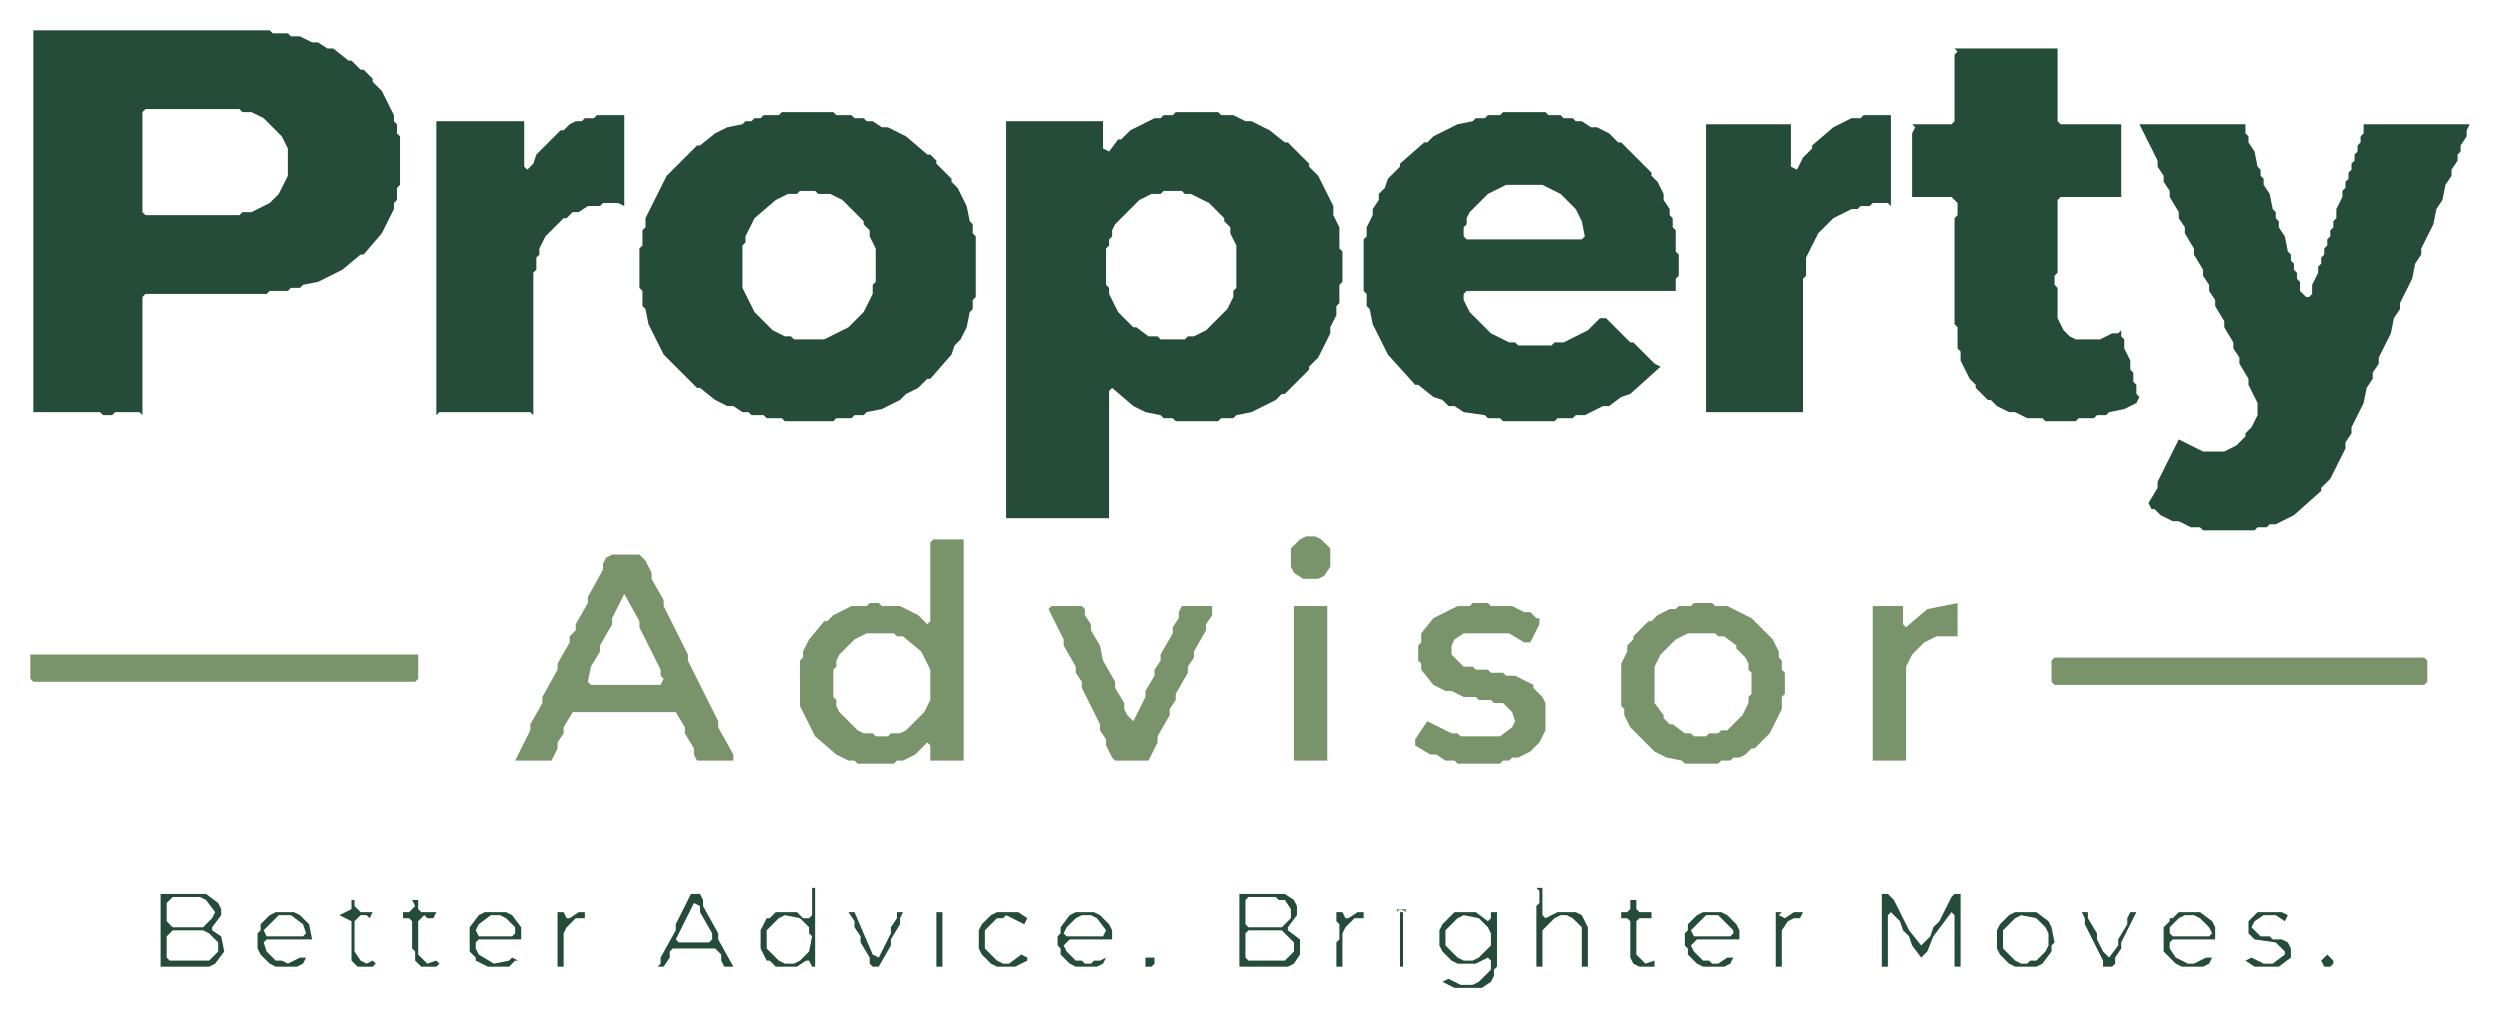
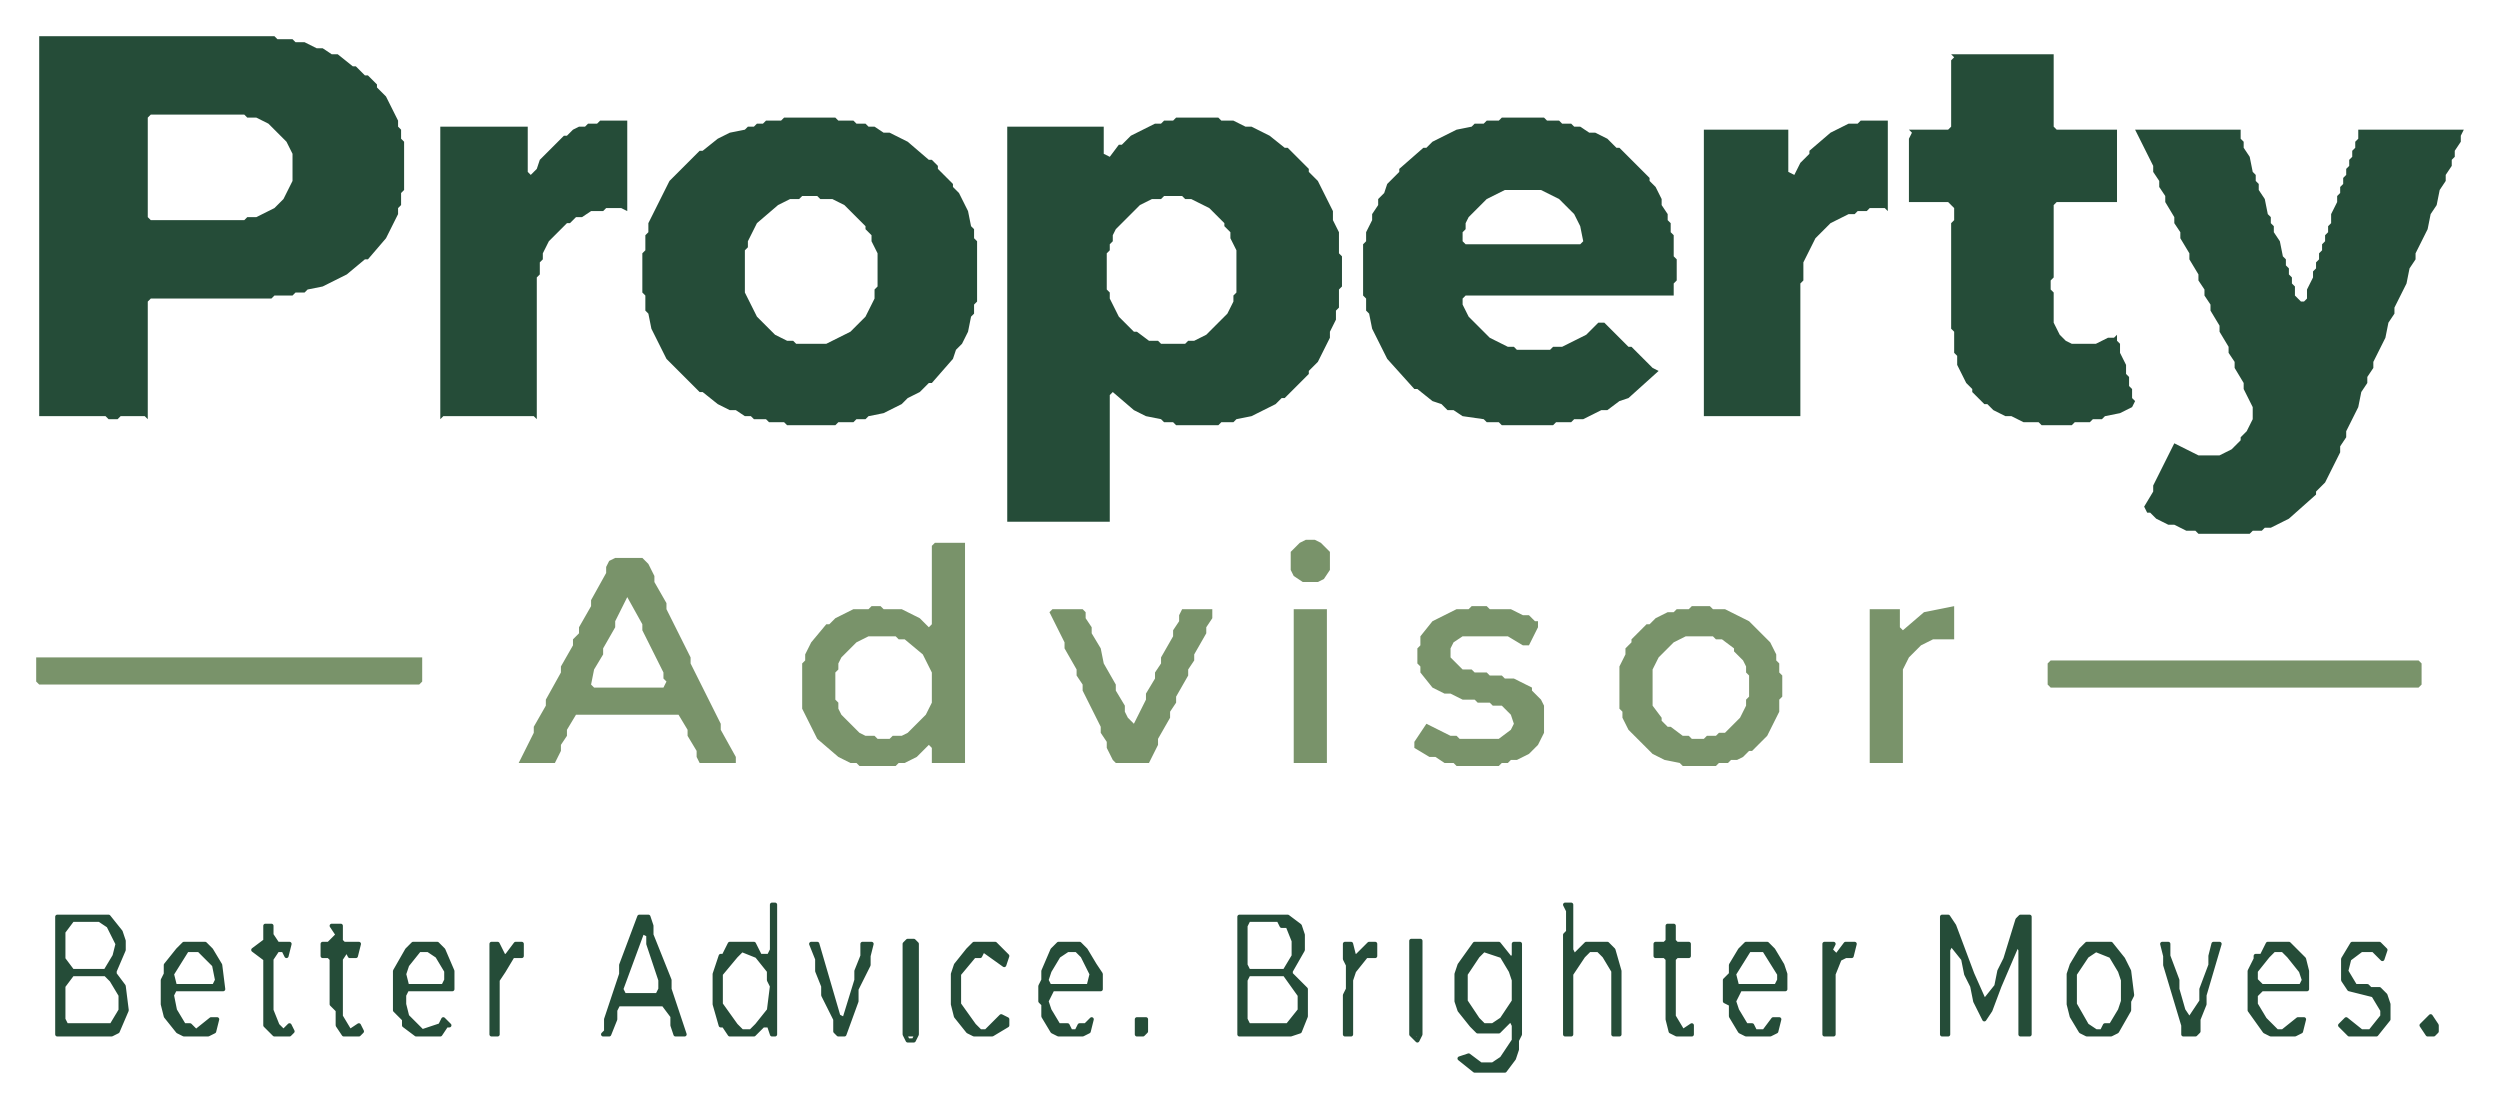
- <svg xmlns="http://www.w3.org/2000/svg" viewBox="222 763 825 336" role="img" aria-labelledby="text-title text-desc">
+ <svg xmlns="http://www.w3.org/2000/svg" viewBox="220 761 829 367" role="img" aria-labelledby="text-title text-desc">
  <g fill-rule="evenodd" clip-rule="evenodd">
-     <path fill="rgb(121,147,106)" d="M 683,1063 683,1082 685,1083 686,1082 686,1063 Z M 684,1063 686,1064 686,1082 685,1083 683,1082 683,1064 Z M 531,1063 530,1064 530,1082 531,1083 533,1083 534,1082 534,1064 533,1063 Z M 531,1063 533,1063 534,1064 534,1082 533,1083 531,1083 530,1082 530,1064 Z M 899,981 899,988 900,989 1022,989 1023,988 1023,981 1022,980 900,980 Z M 232,979 232,987 233,988 359,988 360,987 360,979 Z M 649,963 649,1014 660,1014 660,963 Z M 569,963 568,964 573,974 573,976 577,983 577,985 579,988 579,990 585,1002 585,1004 587,1007 587,1009 589,1013 590,1014 601,1014 604,1008 604,1006 608,999 608,997 610,994 610,992 614,985 614,983 616,980 616,978 620,971 620,969 622,966 622,963 612,963 611,965 611,967 609,970 609,972 605,979 605,981 603,984 603,986 600,991 600,993 596,1001 594,999 593,997 593,995 590,990 590,988 586,981 585,976 582,971 582,969 580,966 580,964 579,963 Z M 868,962 858,964 851,970 850,969 850,963 840,963 840,1014 851,1014 851,983 853,979 857,975 861,973 868,973 Z M 781,962 780,963 776,963 775,964 773,964 769,966 767,968 766,968 761,973 761,974 759,976 759,978 757,982 757,996 758,997 758,999 760,1003 768,1011 772,1013 777,1014 778,1015 789,1015 790,1014 793,1014 794,1013 796,1013 798,1012 800,1010 801,1010 806,1005 810,997 810,993 811,992 811,985 810,984 810,981 809,980 809,978 807,974 800,967 792,963 788,963 787,962 Z M 779,972 788,972 789,973 791,973 795,976 795,977 798,980 799,982 799,984 800,985 800,992 799,993 799,995 797,999 792,1004 790,1004 789,1005 786,1005 785,1006 781,1006 780,1005 778,1005 774,1002 773,1002 771,1000 771,999 768,995 768,983 770,979 775,974 Z M 703,963 695,967 691,972 691,975 690,976 690,981 691,982 691,984 695,989 699,991 701,991 705,993 709,993 710,994 714,994 715,995 718,995 721,998 722,1001 721,1003 717,1006 704,1006 703,1005 701,1005 693,1001 689,1007 689,1009 694,1012 696,1012 699,1014 702,1014 703,1015 717,1015 718,1014 720,1014 721,1013 723,1013 727,1011 730,1008 732,1004 732,995 731,993 728,990 728,989 722,986 719,986 718,985 714,985 713,984 709,984 708,983 705,983 701,979 701,976 702,974 705,972 720,972 725,975 727,975 730,969 730,967 729,967 727,965 725,965 721,963 714,963 713,962 708,962 707,963 Z M 422,947 421,949 421,951 416,960 416,962 412,969 412,971 410,973 410,975 406,982 406,984 401,993 401,995 397,1002 397,1004 392,1014 404,1014 406,1010 406,1008 408,1005 408,1003 411,998 445,998 448,1003 448,1005 451,1010 451,1012 452,1014 464,1014 464,1012 459,1003 459,1001 449,981 449,979 441,963 441,961 437,954 437,952 435,948 433,946 424,946 Z M 428,959 433,968 433,970 440,984 440,986 441,987 440,989 417,989 416,988 417,983 420,978 420,976 424,969 424,967 Z M 540,941 530,941 529,942 529,968 528,969 525,966 519,963 513,963 512,962 509,962 508,963 503,963 497,966 495,968 494,968 489,974 487,978 487,980 486,981 486,996 491,1006 498,1012 502,1014 504,1014 505,1015 517,1015 518,1014 520,1014 524,1012 528,1008 529,1009 529,1014 540,1014 Z M 508,972 517,972 518,973 520,973 526,978 529,984 529,994 527,998 521,1004 519,1005 516,1005 515,1006 511,1006 510,1005 507,1005 505,1004 499,998 498,996 498,994 497,993 497,984 498,983 498,981 499,979 504,974 Z M 653,940 651,941 648,944 648,950 649,952 652,954 657,954 659,953 661,950 661,944 658,941 656,940 Z" />
-     <path fill="rgb(37,76,56)" d="M 600,1079 600,1082 602,1082 603,1081 603,1079 Z M 990,1078 988,1080 989,1082 991,1082 992,1081 992,1080 Z M 967,1064 964,1067 964,1071 966,1073 973,1074 976,1077 976,1078 972,1081 969,1081 965,1079 963,1080 966,1082 974,1082 978,1079 978,1076 977,1074 975,1073 972,1073 971,1072 968,1072 965,1069 966,1067 969,1065 973,1065 976,1067 977,1065 975,1064 Z M 938,1066 938,1067 936,1069 936,1077 940,1081 942,1082 949,1082 951,1081 952,1079 950,1079 946,1081 944,1081 940,1079 938,1076 938,1074 939,1073 953,1073 953,1069 952,1067 948,1064 941,1064 939,1066 Z M 938,1069 941,1066 943,1065 946,1065 948,1066 951,1069 952,1071 951,1072 939,1072 938,1071 Z M 909,1064 910,1066 910,1068 916,1080 916,1082 919,1082 920,1081 920,1079 922,1076 922,1074 927,1064 925,1064 924,1066 924,1068 921,1073 921,1075 918,1079 916,1077 914,1073 914,1071 911,1066 911,1064 Z M 887,1064 885,1065 882,1068 881,1070 881,1076 882,1078 885,1081 887,1082 894,1082 896,1081 899,1077 899,1075 900,1074 899,1069 898,1067 894,1064 Z M 889,1065 894,1066 897,1069 898,1071 898,1075 897,1077 894,1080 892,1080 891,1081 889,1081 887,1080 883,1076 883,1070 887,1066 Z M 817,1064 814,1064 811,1066 809,1065 810,1064 808,1064 808,1082 810,1082 810,1070 812,1067 814,1066 816,1066 Z M 784,1064 782,1065 779,1068 779,1070 778,1071 778,1075 779,1076 779,1078 782,1081 784,1082 791,1082 793,1081 794,1079 792,1079 789,1081 787,1081 786,1080 784,1080 781,1077 780,1075 782,1073 796,1073 796,1070 795,1068 792,1065 790,1064 Z M 780,1070 785,1065 789,1065 794,1070 794,1071 793,1072 781,1072 Z M 702,1064 698,1068 697,1070 697,1075 698,1077 701,1080 703,1081 709,1081 713,1079 714,1080 714,1083 710,1087 708,1088 704,1088 700,1086 698,1087 702,1089 711,1089 714,1087 715,1085 715,1083 716,1082 716,1064 714,1064 714,1066 713,1067 709,1064 Z M 705,1065 710,1066 713,1069 714,1071 714,1075 710,1079 708,1080 705,1080 703,1079 699,1075 699,1070 703,1066 Z M 684,1064 684,1082 685,1082 685,1064 Z M 672,1064 670,1064 667,1066 666,1066 665,1064 663,1064 663,1067 664,1068 664,1073 663,1074 663,1082 665,1082 665,1071 666,1069 669,1066 672,1066 Z M 577,1064 575,1065 572,1069 572,1071 571,1072 571,1075 572,1076 572,1078 575,1081 577,1082 584,1082 586,1081 587,1079 585,1080 583,1080 582,1081 580,1081 579,1080 577,1080 574,1077 573,1075 575,1073 589,1073 589,1070 588,1068 585,1065 583,1064 Z M 573,1071 574,1069 577,1066 579,1065 582,1065 584,1066 587,1070 586,1072 574,1072 Z M 551,1064 549,1065 546,1068 545,1070 545,1076 546,1078 549,1081 551,1082 557,1082 561,1080 561,1079 559,1078 555,1081 553,1081 551,1080 547,1076 547,1070 551,1066 553,1066 554,1065 560,1068 561,1066 558,1064 Z M 531,1064 531,1082 533,1082 533,1064 Z M 502,1064 504,1067 504,1069 506,1072 506,1074 509,1079 509,1081 510,1082 512,1082 516,1075 516,1073 519,1068 519,1066 520,1064 518,1064 518,1066 516,1069 516,1071 512,1079 510,1078 504,1064 Z M 415,1064 413,1064 410,1066 409,1066 408,1064 406,1064 406,1082 408,1082 408,1071 409,1069 412,1066 415,1066 Z M 380,1065 377,1069 377,1077 379,1079 379,1080 383,1082 390,1082 392,1080 393,1080 391,1079 390,1080 385,1081 380,1078 379,1076 379,1074 380,1073 394,1073 394,1069 391,1065 389,1064 382,1064 Z M 379,1070 380,1068 384,1065 387,1065 389,1066 392,1069 392,1071 391,1072 380,1072 Z M 313,1064 311,1065 308,1068 308,1070 307,1071 307,1076 308,1078 311,1081 313,1082 320,1082 322,1081 323,1079 321,1079 317,1081 315,1080 313,1080 310,1077 309,1074 310,1073 325,1073 324,1068 321,1065 319,1064 Z M 309,1070 314,1065 318,1065 322,1068 323,1071 322,1072 310,1072 Z M 760,1060 760,1063 759,1064 757,1064 757,1066 759,1066 760,1067 760,1079 761,1081 763,1082 768,1082 768,1080 765,1081 762,1078 762,1067 763,1066 767,1066 767,1064 763,1064 762,1063 762,1060 Z M 358,1060 359,1062 357,1064 355,1064 355,1066 357,1066 358,1067 358,1076 359,1077 359,1080 361,1082 366,1082 367,1081 366,1080 363,1081 360,1078 360,1067 362,1065 363,1066 365,1066 366,1064 361,1064 360,1063 360,1060 Z M 338,1060 338,1063 334,1065 338,1067 338,1080 340,1082 345,1082 346,1081 345,1080 343,1081 341,1080 339,1077 339,1067 341,1065 343,1065 344,1066 345,1064 341,1064 339,1062 339,1060 Z M 843,1058 843,1082 845,1082 845,1065 846,1064 849,1067 850,1070 852,1072 853,1075 856,1079 858,1077 860,1072 866,1064 867,1065 867,1082 869,1082 869,1058 867,1058 866,1059 862,1067 860,1069 859,1072 856,1075 852,1070 847,1060 845,1058 Z M 631,1058 631,1082 647,1082 649,1081 651,1078 651,1073 647,1070 647,1069 650,1065 650,1062 649,1060 646,1058 Z M 633,1071 634,1070 645,1070 649,1074 649,1077 646,1080 634,1080 633,1079 Z M 633,1060 634,1059 643,1059 644,1060 646,1060 648,1063 648,1066 645,1069 634,1069 633,1068 Z M 450,1058 445,1068 445,1070 440,1079 440,1081 439,1082 441,1082 443,1079 443,1077 444,1076 458,1076 460,1078 460,1080 461,1082 464,1082 459,1073 459,1071 454,1062 454,1060 453,1058 Z M 451,1061 453,1062 453,1064 457,1071 457,1073 456,1074 446,1074 445,1073 Z M 275,1058 275,1082 291,1082 293,1081 296,1077 295,1072 292,1070 292,1069 295,1065 295,1063 294,1061 290,1058 Z M 277,1072 279,1070 289,1070 291,1071 294,1074 294,1077 291,1080 278,1080 277,1079 Z M 277,1067 277,1061 279,1059 288,1059 290,1060 293,1064 292,1066 289,1069 279,1069 Z M 729,1056 730,1057 730,1061 729,1062 729,1082 731,1082 731,1070 735,1066 737,1065 739,1065 741,1066 744,1069 744,1082 746,1082 746,1069 744,1065 742,1064 736,1064 732,1066 731,1065 731,1056 Z M 491,1056 490,1056 490,1065 489,1066 487,1066 485,1064 478,1064 476,1066 475,1066 473,1070 473,1076 475,1080 476,1080 478,1082 485,1082 488,1080 489,1080 490,1082 491,1082 Z M 481,1065 486,1066 489,1069 489,1071 490,1072 489,1077 486,1080 484,1081 481,1081 479,1080 475,1076 475,1070 479,1066 Z M 1037,804 1002,804 1002,807 1001,808 1001,810 1000,811 1000,813 999,814 999,816 998,817 998,819 997,820 997,822 996,823 996,825 995,826 995,828 993,832 993,835 992,836 992,838 991,839 991,841 990,842 990,844 989,845 989,847 988,848 988,850 987,851 987,853 985,857 985,860 984,861 983,861 981,859 981,856 980,855 980,853 979,852 979,850 978,849 978,847 977,846 976,841 974,838 974,836 973,835 973,833 972,832 971,827 969,824 969,822 968,821 968,819 967,818 966,813 964,810 964,808 963,807 963,804 928,804 934,816 934,818 936,821 936,823 938,826 938,828 941,833 941,835 943,838 943,840 946,845 946,847 949,852 949,854 951,857 951,859 953,862 953,864 956,869 956,871 959,876 959,878 961,881 961,883 964,888 964,890 967,896 967,900 965,904 963,906 963,907 960,910 956,912 949,912 941,908 934,922 934,924 931,929 932,931 933,931 935,933 939,935 941,935 945,937 948,937 949,938 966,938 967,937 970,937 971,936 973,936 979,933 988,925 988,924 991,921 996,911 996,909 998,906 998,904 1002,896 1003,891 1005,888 1005,886 1007,883 1007,881 1011,873 1012,868 1014,865 1014,863 1018,855 1019,850 1021,847 1021,845 1025,837 1026,832 1028,829 1029,824 1031,821 1031,819 1033,816 1033,814 1034,813 1034,811 1036,808 1036,806 Z M 846,801 837,801 836,802 833,802 827,805 820,811 820,812 817,815 815,819 813,818 813,804 785,804 785,899 817,899 817,855 818,854 818,848 822,840 827,835 833,832 835,832 836,831 839,831 840,830 845,830 846,831 Z M 428,801 419,801 418,802 415,802 414,803 412,803 410,804 408,806 407,806 399,814 398,817 396,819 395,818 395,803 366,803 366,900 367,899 397,899 398,900 398,853 399,852 399,848 400,847 400,845 402,841 408,835 409,835 411,833 413,833 416,831 420,831 421,830 426,830 428,831 Z M 703,804 695,808 693,810 692,810 684,817 684,818 680,822 679,825 677,827 677,829 675,832 675,834 673,838 673,841 672,842 672,859 673,860 673,864 674,865 675,870 680,880 689,890 690,890 695,894 698,895 700,897 702,897 705,899 712,900 713,901 717,901 718,902 735,902 736,901 741,901 742,900 745,900 751,897 753,897 757,894 760,893 770,884 768,883 761,876 760,876 752,868 750,868 746,872 738,876 735,876 734,877 723,877 722,876 720,876 714,873 707,866 705,862 705,860 706,859 775,859 775,855 776,854 776,847 775,846 775,839 774,838 774,835 773,834 773,832 771,829 771,827 769,823 767,821 767,820 757,810 756,810 753,807 749,805 747,805 744,803 742,803 741,802 738,802 737,801 733,801 732,800 718,800 717,801 713,801 712,802 709,802 708,803 Z M 705,838 706,837 706,835 707,833 713,827 719,824 731,824 737,827 742,832 744,836 745,841 744,842 706,842 705,841 Z M 647,810 646,810 641,806 635,803 633,803 629,801 625,801 624,800 610,800 609,801 606,801 605,802 603,802 595,806 592,809 591,809 588,813 586,812 586,803 554,803 554,934 588,934 588,892 589,891 596,897 600,899 605,900 606,901 609,901 610,902 624,902 625,901 629,901 630,900 635,899 643,895 645,893 646,893 654,885 654,884 657,881 661,873 661,871 663,867 663,864 664,863 664,857 665,856 665,846 664,845 664,838 662,834 662,831 657,821 654,818 654,817 Z M 606,826 612,826 613,827 615,827 621,830 626,835 626,836 628,838 628,840 630,844 630,858 629,859 629,861 627,865 620,872 616,874 614,874 613,875 605,875 604,874 601,874 597,871 596,871 591,866 588,860 588,858 587,857 587,845 588,844 588,842 589,841 589,839 590,837 598,829 602,827 605,827 Z M 462,805 458,807 453,811 452,811 442,821 435,835 435,838 434,839 434,844 433,845 433,858 434,859 434,864 435,865 436,870 441,880 452,891 453,891 458,895 462,897 464,897 467,899 469,899 470,900 474,900 475,901 480,901 481,902 497,902 498,901 503,901 504,900 507,900 508,899 513,898 519,895 521,893 525,891 528,888 529,888 536,880 537,877 539,875 541,871 542,866 543,865 543,862 544,861 544,841 543,840 543,837 542,836 541,831 538,825 536,823 536,822 531,817 531,816 529,814 528,814 521,808 515,805 513,805 510,803 508,803 507,802 504,802 503,801 498,801 497,800 480,800 479,801 474,801 473,802 471,802 470,803 468,803 467,804 Z M 486,826 491,826 492,827 496,827 500,829 507,836 507,837 509,839 509,841 511,845 511,856 510,857 510,860 507,866 502,871 494,875 484,875 483,874 481,874 477,872 471,866 467,858 467,844 468,843 468,841 471,835 478,829 482,827 485,827 Z M 867,779 868,780 867,781 867,803 866,804 853,804 854,805 853,807 853,828 866,828 868,830 868,834 867,835 867,870 868,871 868,878 869,879 869,882 872,888 874,890 874,891 878,895 879,895 881,897 885,899 887,899 891,901 896,901 897,902 907,902 908,901 913,901 914,900 917,900 918,899 923,898 927,896 928,894 927,893 927,890 926,889 926,886 925,885 925,882 923,878 923,875 922,874 922,872 921,873 919,873 915,875 907,875 905,874 903,872 901,868 901,858 900,857 900,854 901,853 901,829 902,828 922,828 922,804 902,804 901,803 901,779 Z M 233,773 233,899 255,899 256,900 259,900 260,899 268,899 269,900 269,861 270,860 310,860 311,859 317,859 318,858 321,858 322,857 327,856 335,852 341,847 342,847 348,840 352,832 352,830 353,829 353,825 354,824 354,808 353,807 353,804 352,803 352,801 348,793 345,790 345,789 342,786 341,786 338,783 337,783 332,779 330,779 327,777 325,777 321,775 318,775 317,774 312,774 311,773 Z M 269,800 270,799 301,799 302,800 305,800 309,802 315,808 317,812 317,821 314,827 311,830 305,833 302,833 301,834 270,834 269,833 Z" />
+     <path fill="rgb(121,147,106)" d="M 899,981 899,988 900,989 1022,989 1023,988 1023,981 1022,980 900,980 Z M 232,979 232,987 233,988 359,988 360,987 360,979 Z M 649,963 649,1014 660,1014 660,963 Z M 569,963 568,964 573,974 573,976 577,983 577,985 579,988 579,990 585,1002 585,1004 587,1007 587,1009 589,1013 590,1014 601,1014 604,1008 604,1006 608,999 608,997 610,994 610,992 614,985 614,983 616,980 616,978 620,971 620,969 622,966 622,963 612,963 611,965 611,967 609,970 609,972 605,979 605,981 603,984 603,986 600,991 600,993 596,1001 594,999 593,997 593,995 590,990 590,988 586,981 585,976 582,971 582,969 580,966 580,964 579,963 Z M 868,962 858,964 851,970 850,969 850,963 840,963 840,1014 851,1014 851,983 853,979 857,975 861,973 868,973 Z M 781,962 780,963 776,963 775,964 773,964 769,966 767,968 766,968 761,973 761,974 759,976 759,978 757,982 757,996 758,997 758,999 760,1003 768,1011 772,1013 777,1014 778,1015 789,1015 790,1014 793,1014 794,1013 796,1013 798,1012 800,1010 801,1010 806,1005 810,997 810,993 811,992 811,985 810,984 810,981 809,980 809,978 807,974 800,967 792,963 788,963 787,962 Z M 779,972 788,972 789,973 791,973 795,976 795,977 798,980 799,982 799,984 800,985 800,992 799,993 799,995 797,999 792,1004 790,1004 789,1005 786,1005 785,1006 781,1006 780,1005 778,1005 774,1002 773,1002 771,1000 771,999 768,995 768,983 770,979 775,974 Z M 703,963 695,967 691,972 691,975 690,976 690,981 691,982 691,984 695,989 699,991 701,991 705,993 709,993 710,994 714,994 715,995 718,995 721,998 722,1001 721,1003 717,1006 704,1006 703,1005 701,1005 693,1001 689,1007 689,1009 694,1012 696,1012 699,1014 702,1014 703,1015 717,1015 718,1014 720,1014 721,1013 723,1013 727,1011 730,1008 732,1004 732,995 731,993 728,990 728,989 722,986 719,986 718,985 714,985 713,984 709,984 708,983 705,983 701,979 701,976 702,974 705,972 720,972 725,975 727,975 730,969 730,967 729,967 727,965 725,965 721,963 714,963 713,962 708,962 707,963 Z M 422,947 421,949 421,951 416,960 416,962 412,969 412,971 410,973 410,975 406,982 406,984 401,993 401,995 397,1002 397,1004 392,1014 404,1014 406,1010 406,1008 408,1005 408,1003 411,998 445,998 448,1003 448,1005 451,1010 451,1012 452,1014 464,1014 464,1012 459,1003 459,1001 449,981 449,979 441,963 441,961 437,954 437,952 435,948 433,946 424,946 Z M 428,959 433,968 433,970 440,984 440,986 441,987 440,989 417,989 416,988 417,983 420,978 420,976 424,969 424,967 Z M 540,941 530,941 529,942 529,968 528,969 525,966 519,963 513,963 512,962 509,962 508,963 503,963 497,966 495,968 494,968 489,974 487,978 487,980 486,981 486,996 491,1006 498,1012 502,1014 504,1014 505,1015 517,1015 518,1014 520,1014 524,1012 528,1008 529,1009 529,1014 540,1014 Z M 508,972 517,972 518,973 520,973 526,978 529,984 529,994 527,998 521,1004 519,1005 516,1005 515,1006 511,1006 510,1005 507,1005 505,1004 499,998 498,996 498,994 497,993 497,984 498,983 498,981 499,979 504,974 Z M 653,940 651,941 648,944 648,950 649,952 652,954 657,954 659,953 661,950 661,944 658,941 656,940 Z" />
+     <path fill="rgb(37,76,56)" d="M 1037,804 1002,804 1002,807 1001,808 1001,810 1000,811 1000,813 999,814 999,816 998,817 998,819 997,820 997,822 996,823 996,825 995,826 995,828 993,832 993,835 992,836 992,838 991,839 991,841 990,842 990,844 989,845 989,847 988,848 988,850 987,851 987,853 985,857 985,860 984,861 983,861 981,859 981,856 980,855 980,853 979,852 979,850 978,849 978,847 977,846 976,841 974,838 974,836 973,835 973,833 972,832 971,827 969,824 969,822 968,821 968,819 967,818 966,813 964,810 964,808 963,807 963,804 928,804 934,816 934,818 936,821 936,823 938,826 938,828 941,833 941,835 943,838 943,840 946,845 946,847 949,852 949,854 951,857 951,859 953,862 953,864 956,869 956,871 959,876 959,878 961,881 961,883 964,888 964,890 967,896 967,900 965,904 963,906 963,907 960,910 956,912 949,912 941,908 934,922 934,924 931,929 932,931 933,931 935,933 939,935 941,935 945,937 948,937 949,938 966,938 967,937 970,937 971,936 973,936 979,933 988,925 988,924 991,921 996,911 996,909 998,906 998,904 1002,896 1003,891 1005,888 1005,886 1007,883 1007,881 1011,873 1012,868 1014,865 1014,863 1018,855 1019,850 1021,847 1021,845 1025,837 1026,832 1028,829 1029,824 1031,821 1031,819 1033,816 1033,814 1034,813 1034,811 1036,808 1036,806 Z M 846,801 837,801 836,802 833,802 827,805 820,811 820,812 817,815 815,819 813,818 813,804 785,804 785,899 817,899 817,855 818,854 818,848 822,840 827,835 833,832 835,832 836,831 839,831 840,830 845,830 846,831 Z M 428,801 419,801 418,802 415,802 414,803 412,803 410,804 408,806 407,806 399,814 398,817 396,819 395,818 395,803 366,803 366,900 367,899 397,899 398,900 398,853 399,852 399,848 400,847 400,845 402,841 408,835 409,835 411,833 413,833 416,831 420,831 421,830 426,830 428,831 Z M 703,804 695,808 693,810 692,810 684,817 684,818 680,822 679,825 677,827 677,829 675,832 675,834 673,838 673,841 672,842 672,859 673,860 673,864 674,865 675,870 680,880 689,890 690,890 695,894 698,895 700,897 702,897 705,899 712,900 713,901 717,901 718,902 735,902 736,901 741,901 742,900 745,900 751,897 753,897 757,894 760,893 770,884 768,883 761,876 760,876 752,868 750,868 746,872 738,876 735,876 734,877 723,877 722,876 720,876 714,873 707,866 705,862 705,860 706,859 775,859 775,855 776,854 776,847 775,846 775,839 774,838 774,835 773,834 773,832 771,829 771,827 769,823 767,821 767,820 757,810 756,810 753,807 749,805 747,805 744,803 742,803 741,802 738,802 737,801 733,801 732,800 718,800 717,801 713,801 712,802 709,802 708,803 Z M 705,838 706,837 706,835 707,833 713,827 719,824 731,824 737,827 742,832 744,836 745,841 744,842 706,842 705,841 Z M 647,810 646,810 641,806 635,803 633,803 629,801 625,801 624,800 610,800 609,801 606,801 605,802 603,802 595,806 592,809 591,809 588,813 586,812 586,803 554,803 554,934 588,934 588,892 589,891 596,897 600,899 605,900 606,901 609,901 610,902 624,902 625,901 629,901 630,900 635,899 643,895 645,893 646,893 654,885 654,884 657,881 661,873 661,871 663,867 663,864 664,863 664,857 665,856 665,846 664,845 664,838 662,834 662,831 657,821 654,818 654,817 Z M 606,826 612,826 613,827 615,827 621,830 626,835 626,836 628,838 628,840 630,844 630,858 629,859 629,861 627,865 620,872 616,874 614,874 613,875 605,875 604,874 601,874 597,871 596,871 591,866 588,860 588,858 587,857 587,845 588,844 588,842 589,841 589,839 590,837 598,829 602,827 605,827 Z M 462,805 458,807 453,811 452,811 442,821 435,835 435,838 434,839 434,844 433,845 433,858 434,859 434,864 435,865 436,870 441,880 452,891 453,891 458,895 462,897 464,897 467,899 469,899 470,900 474,900 475,901 480,901 481,902 497,902 498,901 503,901 504,900 507,900 508,899 513,898 519,895 521,893 525,891 528,888 529,888 536,880 537,877 539,875 541,871 542,866 543,865 543,862 544,861 544,841 543,840 543,837 542,836 541,831 538,825 536,823 536,822 531,817 531,816 529,814 528,814 521,808 515,805 513,805 510,803 508,803 507,802 504,802 503,801 498,801 497,800 480,800 479,801 474,801 473,802 471,802 470,803 468,803 467,804 Z M 486,826 491,826 492,827 496,827 500,829 507,836 507,837 509,839 509,841 511,845 511,856 510,857 510,860 507,866 502,871 494,875 484,875 483,874 481,874 477,872 471,866 467,858 467,844 468,843 468,841 471,835 478,829 482,827 485,827 Z M 867,779 868,780 867,781 867,803 866,804 853,804 854,805 853,807 853,828 866,828 868,830 868,834 867,835 867,870 868,871 868,878 869,879 869,882 872,888 874,890 874,891 878,895 879,895 881,897 885,899 887,899 891,901 896,901 897,902 907,902 908,901 913,901 914,900 917,900 918,899 923,898 927,896 928,894 927,893 927,890 926,889 926,886 925,885 925,882 923,878 923,875 922,874 922,872 921,873 919,873 915,875 907,875 905,874 903,872 901,868 901,858 900,857 900,854 901,853 901,829 902,828 922,828 922,804 902,804 901,803 901,779 Z M 233,773 233,899 255,899 256,900 259,900 260,899 268,899 269,900 269,861 270,860 310,860 311,859 317,859 318,858 321,858 322,857 327,856 335,852 341,847 342,847 348,840 352,832 352,830 353,829 353,825 354,824 354,808 353,807 353,804 352,803 352,801 348,793 345,790 345,789 342,786 341,786 338,783 337,783 332,779 330,779 327,777 325,777 321,775 318,775 317,774 312,774 311,773 Z M 269,800 270,799 301,799 302,800 305,800 309,802 315,808 317,812 317,821 314,827 311,830 305,833 302,833 301,834 270,834 269,833 Z" />
+     <path fill="rgb(37,76,56)" stroke="rgb(37,76,56)" stroke-width="1.4" stroke-linejoin="round" stroke-linecap="round" d="M 597,1099 597,1104 599,1104 600,1103 600,1099 Z M 1026,1098 1023,1101 1025,1104 1027,1104 1028,1103 1028,1101 Z M 1000,1074 997,1079 997,1086 999,1089 1007,1091 1010,1096 1010,1098 1006,1103 1003,1103 998,1099 996,1101 999,1104 1008,1104 1012,1099 1012,1094 1011,1091 1009,1089 1006,1089 1005,1088 1001,1088 998,1083 999,1079 1003,1076 1007,1076 1010,1079 1011,1076 1009,1074 Z M 968,1078 968,1079 966,1083 966,1096 971,1103 973,1104 981,1104 983,1103 984,1099 982,1099 977,1103 975,1103 971,1099 968,1094 968,1091 970,1089 985,1089 985,1083 984,1079 979,1074 972,1074 970,1078 Z M 968,1083 972,1078 974,1076 977,1076 979,1078 983,1083 984,1086 983,1088 970,1088 968,1086 Z M 937,1074 938,1078 938,1081 944,1101 944,1104 948,1104 949,1103 949,1099 951,1094 951,1091 956,1074 954,1074 953,1078 953,1081 950,1089 950,1093 946,1099 944,1096 942,1089 942,1086 939,1078 939,1074 Z M 912,1074 910,1076 907,1081 906,1084 906,1094 907,1098 910,1103 912,1104 920,1104 922,1103 926,1096 926,1093 927,1091 926,1083 924,1079 920,1074 Z M 915,1076 920,1078 923,1083 924,1086 924,1093 923,1096 920,1101 918,1101 917,1103 915,1103 912,1101 908,1094 908,1084 912,1078 Z M 835,1074 832,1074 829,1078 827,1076 828,1074 825,1074 825,1104 828,1104 828,1084 830,1079 832,1078 834,1078 Z M 799,1074 797,1076 794,1081 794,1084 792,1086 792,1093 794,1094 794,1098 797,1103 799,1104 807,1104 809,1103 810,1099 808,1099 805,1103 802,1103 801,1101 799,1101 796,1096 795,1093 797,1089 812,1089 812,1084 811,1081 808,1076 806,1074 Z M 795,1084 800,1076 805,1076 810,1084 810,1086 809,1088 796,1088 Z M 709,1074 704,1081 703,1084 703,1093 704,1096 708,1101 710,1103 717,1103 721,1099 722,1101 722,1106 718,1112 715,1114 711,1114 707,1111 704,1112 709,1116 719,1116 722,1112 723,1109 723,1106 724,1104 724,1074 722,1074 722,1078 721,1079 717,1074 Z M 712,1076 718,1078 721,1083 722,1086 722,1093 718,1099 715,1101 712,1101 710,1099 706,1093 706,1084 710,1078 Z M 689,1074 689,1104 690,1104 690,1074 Z M 676,1074 674,1074 670,1078 669,1078 668,1074 666,1074 666,1079 667,1081 667,1089 666,1091 666,1104 668,1104 668,1086 669,1083 673,1078 676,1078 Z M 571,1074 569,1076 566,1083 566,1086 565,1088 565,1093 566,1094 566,1098 569,1103 571,1104 579,1104 581,1103 582,1099 580,1101 578,1101 577,1103 575,1103 574,1101 571,1101 568,1096 567,1093 569,1089 585,1089 585,1084 583,1081 580,1076 578,1074 Z M 567,1086 568,1083 571,1078 574,1076 577,1076 579,1078 582,1084 581,1088 568,1088 Z M 543,1074 541,1076 537,1081 536,1084 536,1094 537,1098 541,1103 543,1104 549,1104 554,1101 554,1099 552,1098 547,1103 545,1103 543,1101 538,1094 538,1084 543,1078 545,1078 546,1076 553,1081 554,1078 550,1074 Z M 521,1074 521,1104 523,1104 523,1074 Z M 489,1074 491,1079 491,1083 493,1088 493,1091 497,1099 497,1103 498,1104 500,1104 504,1093 504,1089 508,1081 508,1078 509,1074 506,1074 506,1078 504,1083 504,1086 500,1099 498,1098 491,1074 Z M 393,1074 391,1074 388,1078 387,1078 385,1074 383,1074 383,1104 385,1104 385,1086 387,1083 390,1078 393,1078 Z M 355,1076 351,1083 351,1096 354,1099 354,1101 358,1104 366,1104 368,1101 369,1101 367,1099 366,1101 360,1103 355,1098 354,1094 354,1091 355,1089 370,1089 370,1083 367,1076 365,1074 357,1074 Z M 354,1084 355,1081 359,1076 362,1076 365,1078 368,1083 368,1086 367,1088 355,1088 Z M 281,1074 279,1076 275,1081 275,1084 274,1086 274,1094 275,1098 279,1103 281,1104 289,1104 291,1103 292,1099 290,1099 285,1103 283,1101 281,1101 278,1096 277,1091 278,1089 294,1089 293,1081 290,1076 288,1074 Z M 277,1084 282,1076 286,1076 291,1081 292,1086 291,1088 278,1088 Z M 773,1068 773,1073 772,1074 769,1074 769,1078 772,1078 773,1079 773,1099 774,1103 776,1104 781,1104 781,1101 778,1103 775,1098 775,1079 776,1078 780,1078 780,1074 776,1074 775,1073 775,1068 Z M 330,1068 332,1071 329,1074 327,1074 327,1078 329,1078 330,1079 330,1094 332,1096 332,1101 334,1104 339,1104 340,1103 339,1101 336,1103 333,1098 333,1079 335,1076 336,1078 338,1078 339,1074 334,1074 333,1073 333,1068 Z M 308,1068 308,1073 304,1076 308,1079 308,1101 311,1104 316,1104 317,1103 316,1101 314,1103 312,1101 310,1096 310,1079 312,1076 314,1076 315,1078 316,1074 312,1074 310,1071 310,1068 Z M 864,1065 864,1104 866,1104 866,1076 867,1074 871,1079 872,1084 874,1088 875,1093 878,1099 880,1096 883,1088 889,1074 890,1076 890,1104 893,1104 893,1065 890,1065 889,1066 885,1079 883,1083 882,1088 878,1093 874,1084 868,1068 866,1065 Z M 631,1065 631,1104 648,1104 651,1103 653,1098 653,1089 648,1084 648,1083 652,1076 652,1071 651,1068 647,1065 Z M 633,1086 634,1084 646,1084 651,1091 651,1096 647,1101 634,1101 633,1099 Z M 633,1068 634,1066 644,1066 645,1068 647,1068 649,1073 649,1078 646,1083 634,1083 633,1081 Z M 432,1065 426,1081 426,1084 421,1099 421,1103 420,1104 422,1104 424,1099 424,1096 425,1094 440,1094 443,1098 443,1101 444,1104 447,1104 442,1089 442,1086 436,1071 436,1068 435,1065 Z M 433,1070 435,1071 435,1074 439,1086 439,1089 438,1091 427,1091 426,1089 Z M 239,1065 239,1104 257,1104 259,1103 262,1096 261,1088 258,1084 258,1083 261,1076 261,1073 260,1070 256,1065 Z M 241,1088 244,1084 255,1084 257,1086 260,1091 260,1096 257,1101 242,1101 241,1099 Z M 241,1079 241,1070 244,1066 253,1066 256,1068 259,1074 258,1078 255,1083 244,1083 Z M 739,1061 740,1063 740,1070 739,1071 739,1104 741,1104 741,1084 745,1078 747,1076 750,1076 752,1078 755,1083 755,1104 757,1104 757,1083 755,1076 753,1074 746,1074 742,1078 741,1076 741,1061 Z M 477,1061 476,1061 476,1076 475,1078 472,1078 470,1074 462,1074 460,1078 459,1078 457,1084 457,1094 459,1101 460,1101 462,1104 470,1104 473,1101 475,1101 476,1104 477,1104 Z M 466,1076 471,1078 475,1083 475,1086 476,1088 475,1096 471,1101 469,1103 466,1103 464,1101 459,1094 459,1084 464,1078 Z M 688,1073 688,1104 690,1106 691,1104 691,1073 Z M 689,1073 691,1074 691,1104 690,1106 688,1104 688,1074 Z M 521,1073 520,1074 520,1104 521,1106 523,1106 524,1104 524,1074 523,1073 Z M 521,1073 523,1073 524,1074 524,1104 523,1106 521,1106 520,1104 520,1074 Z" />
  </g>
</svg>
